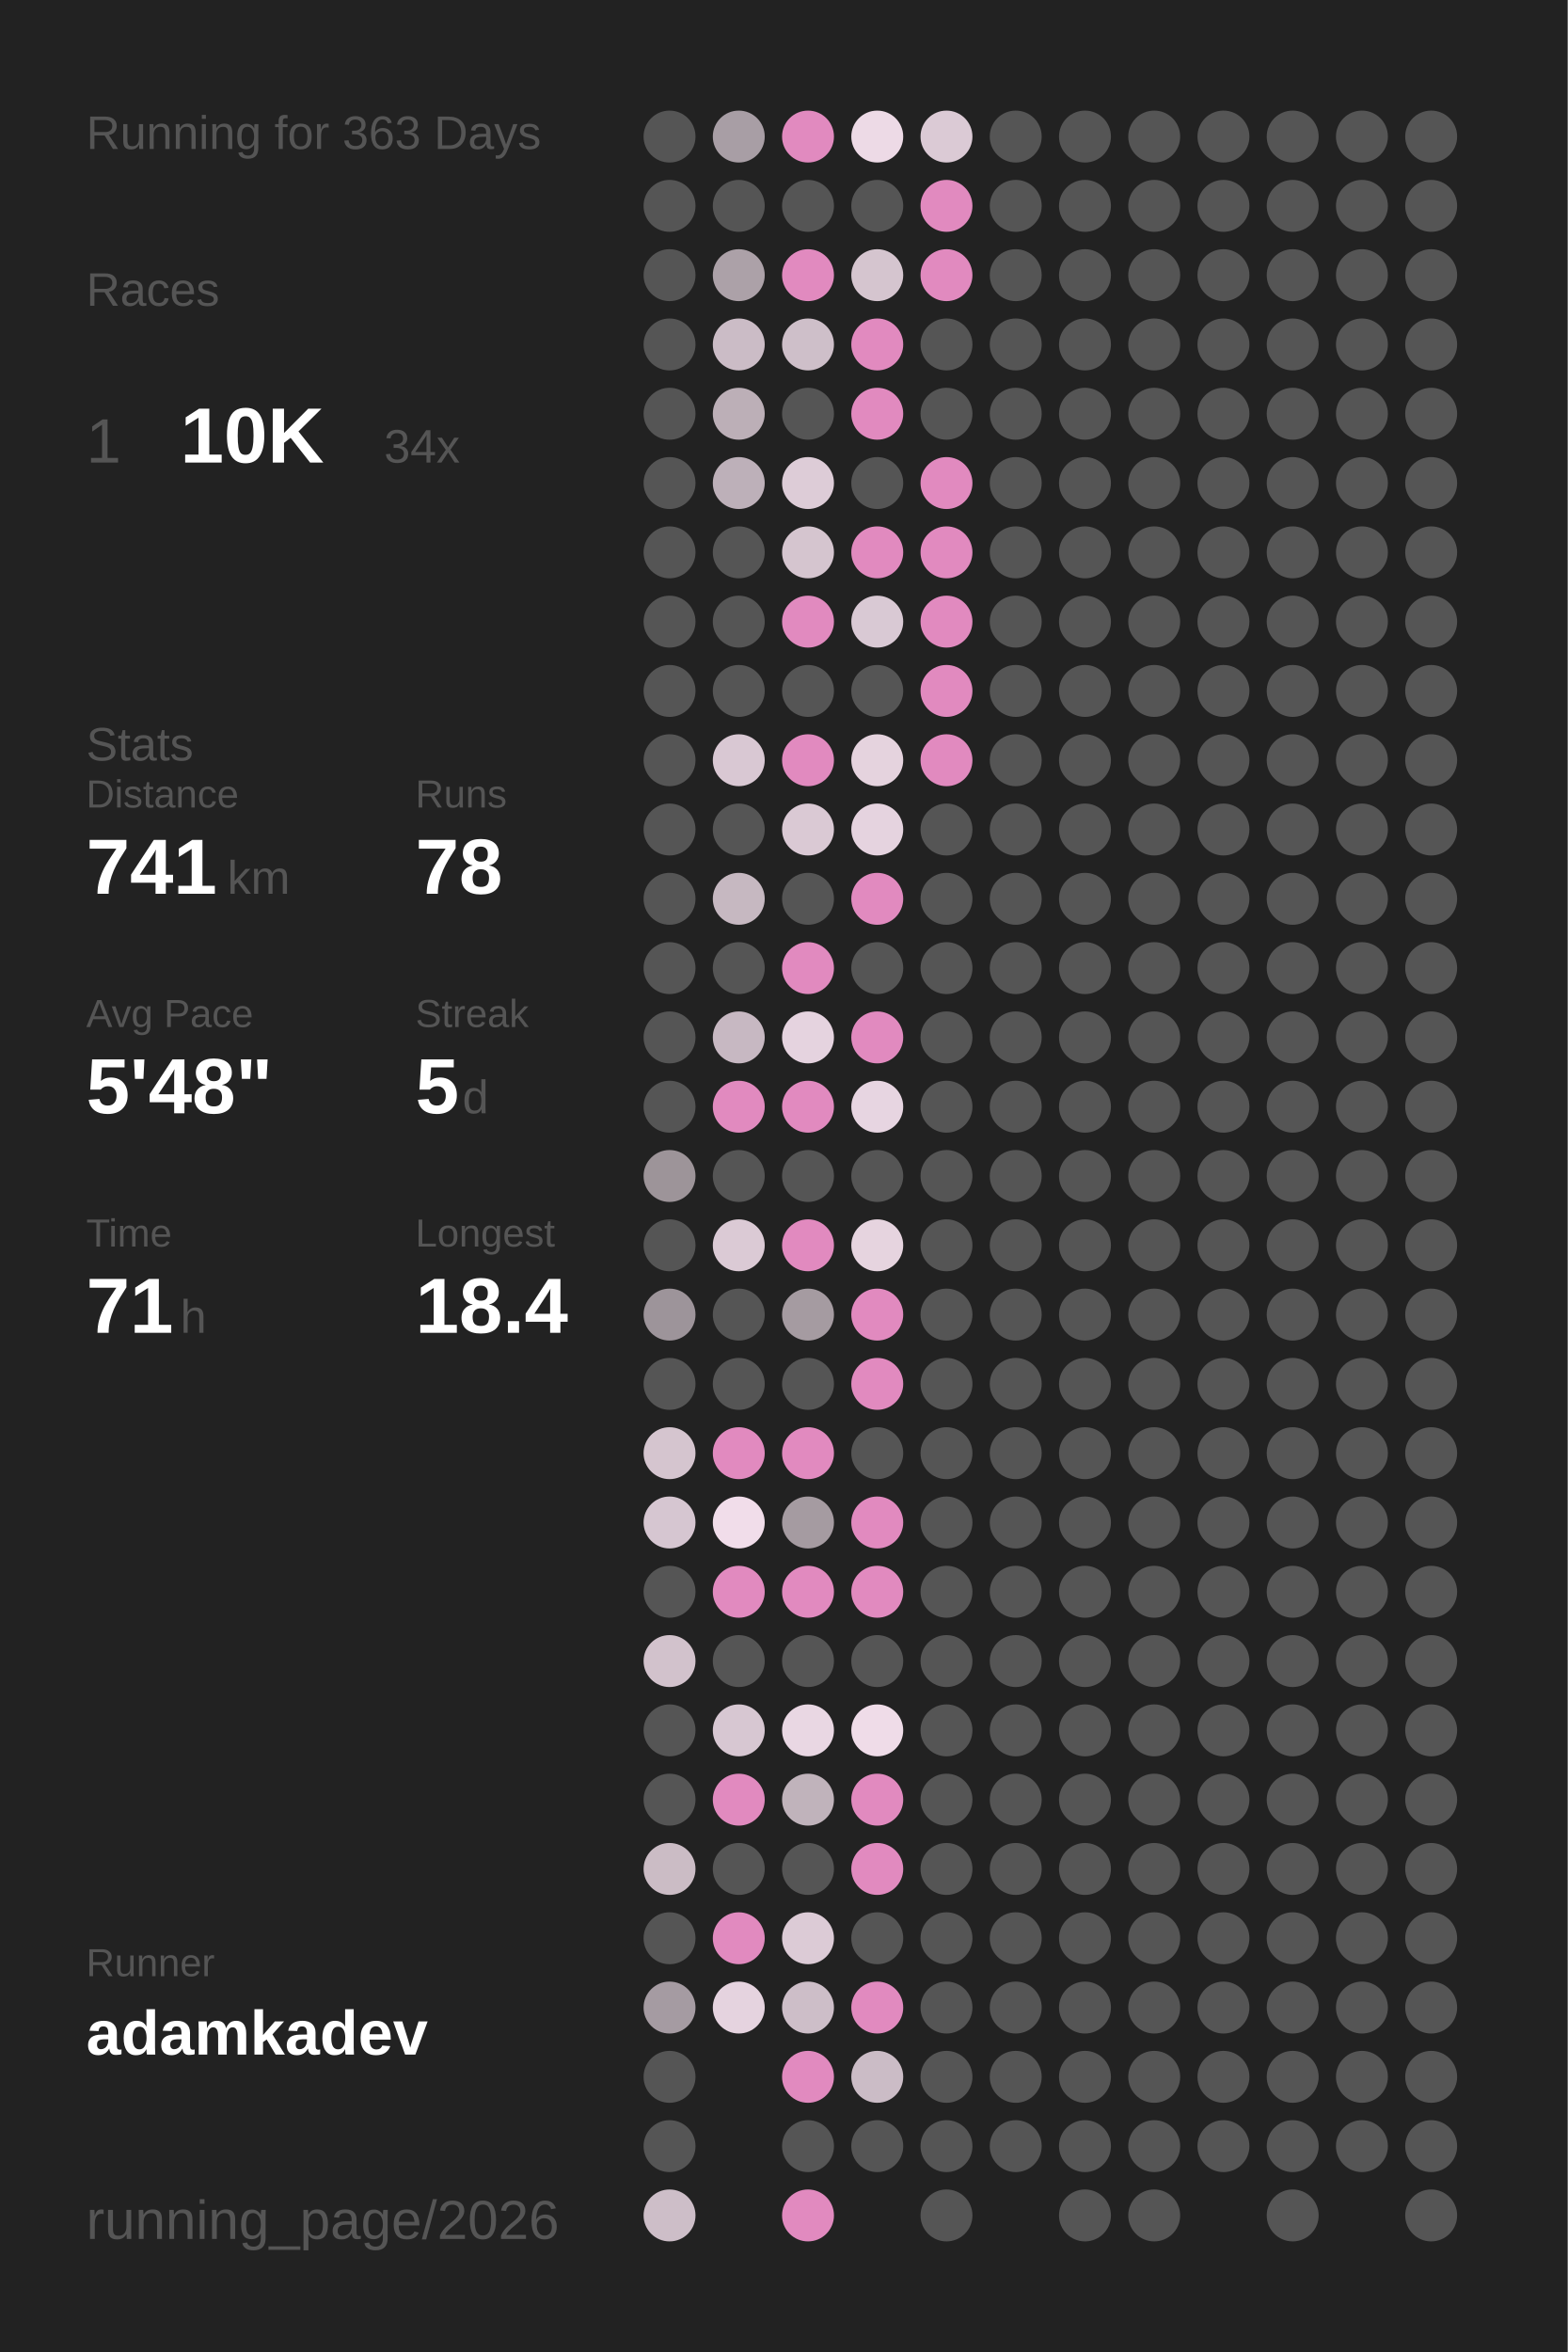
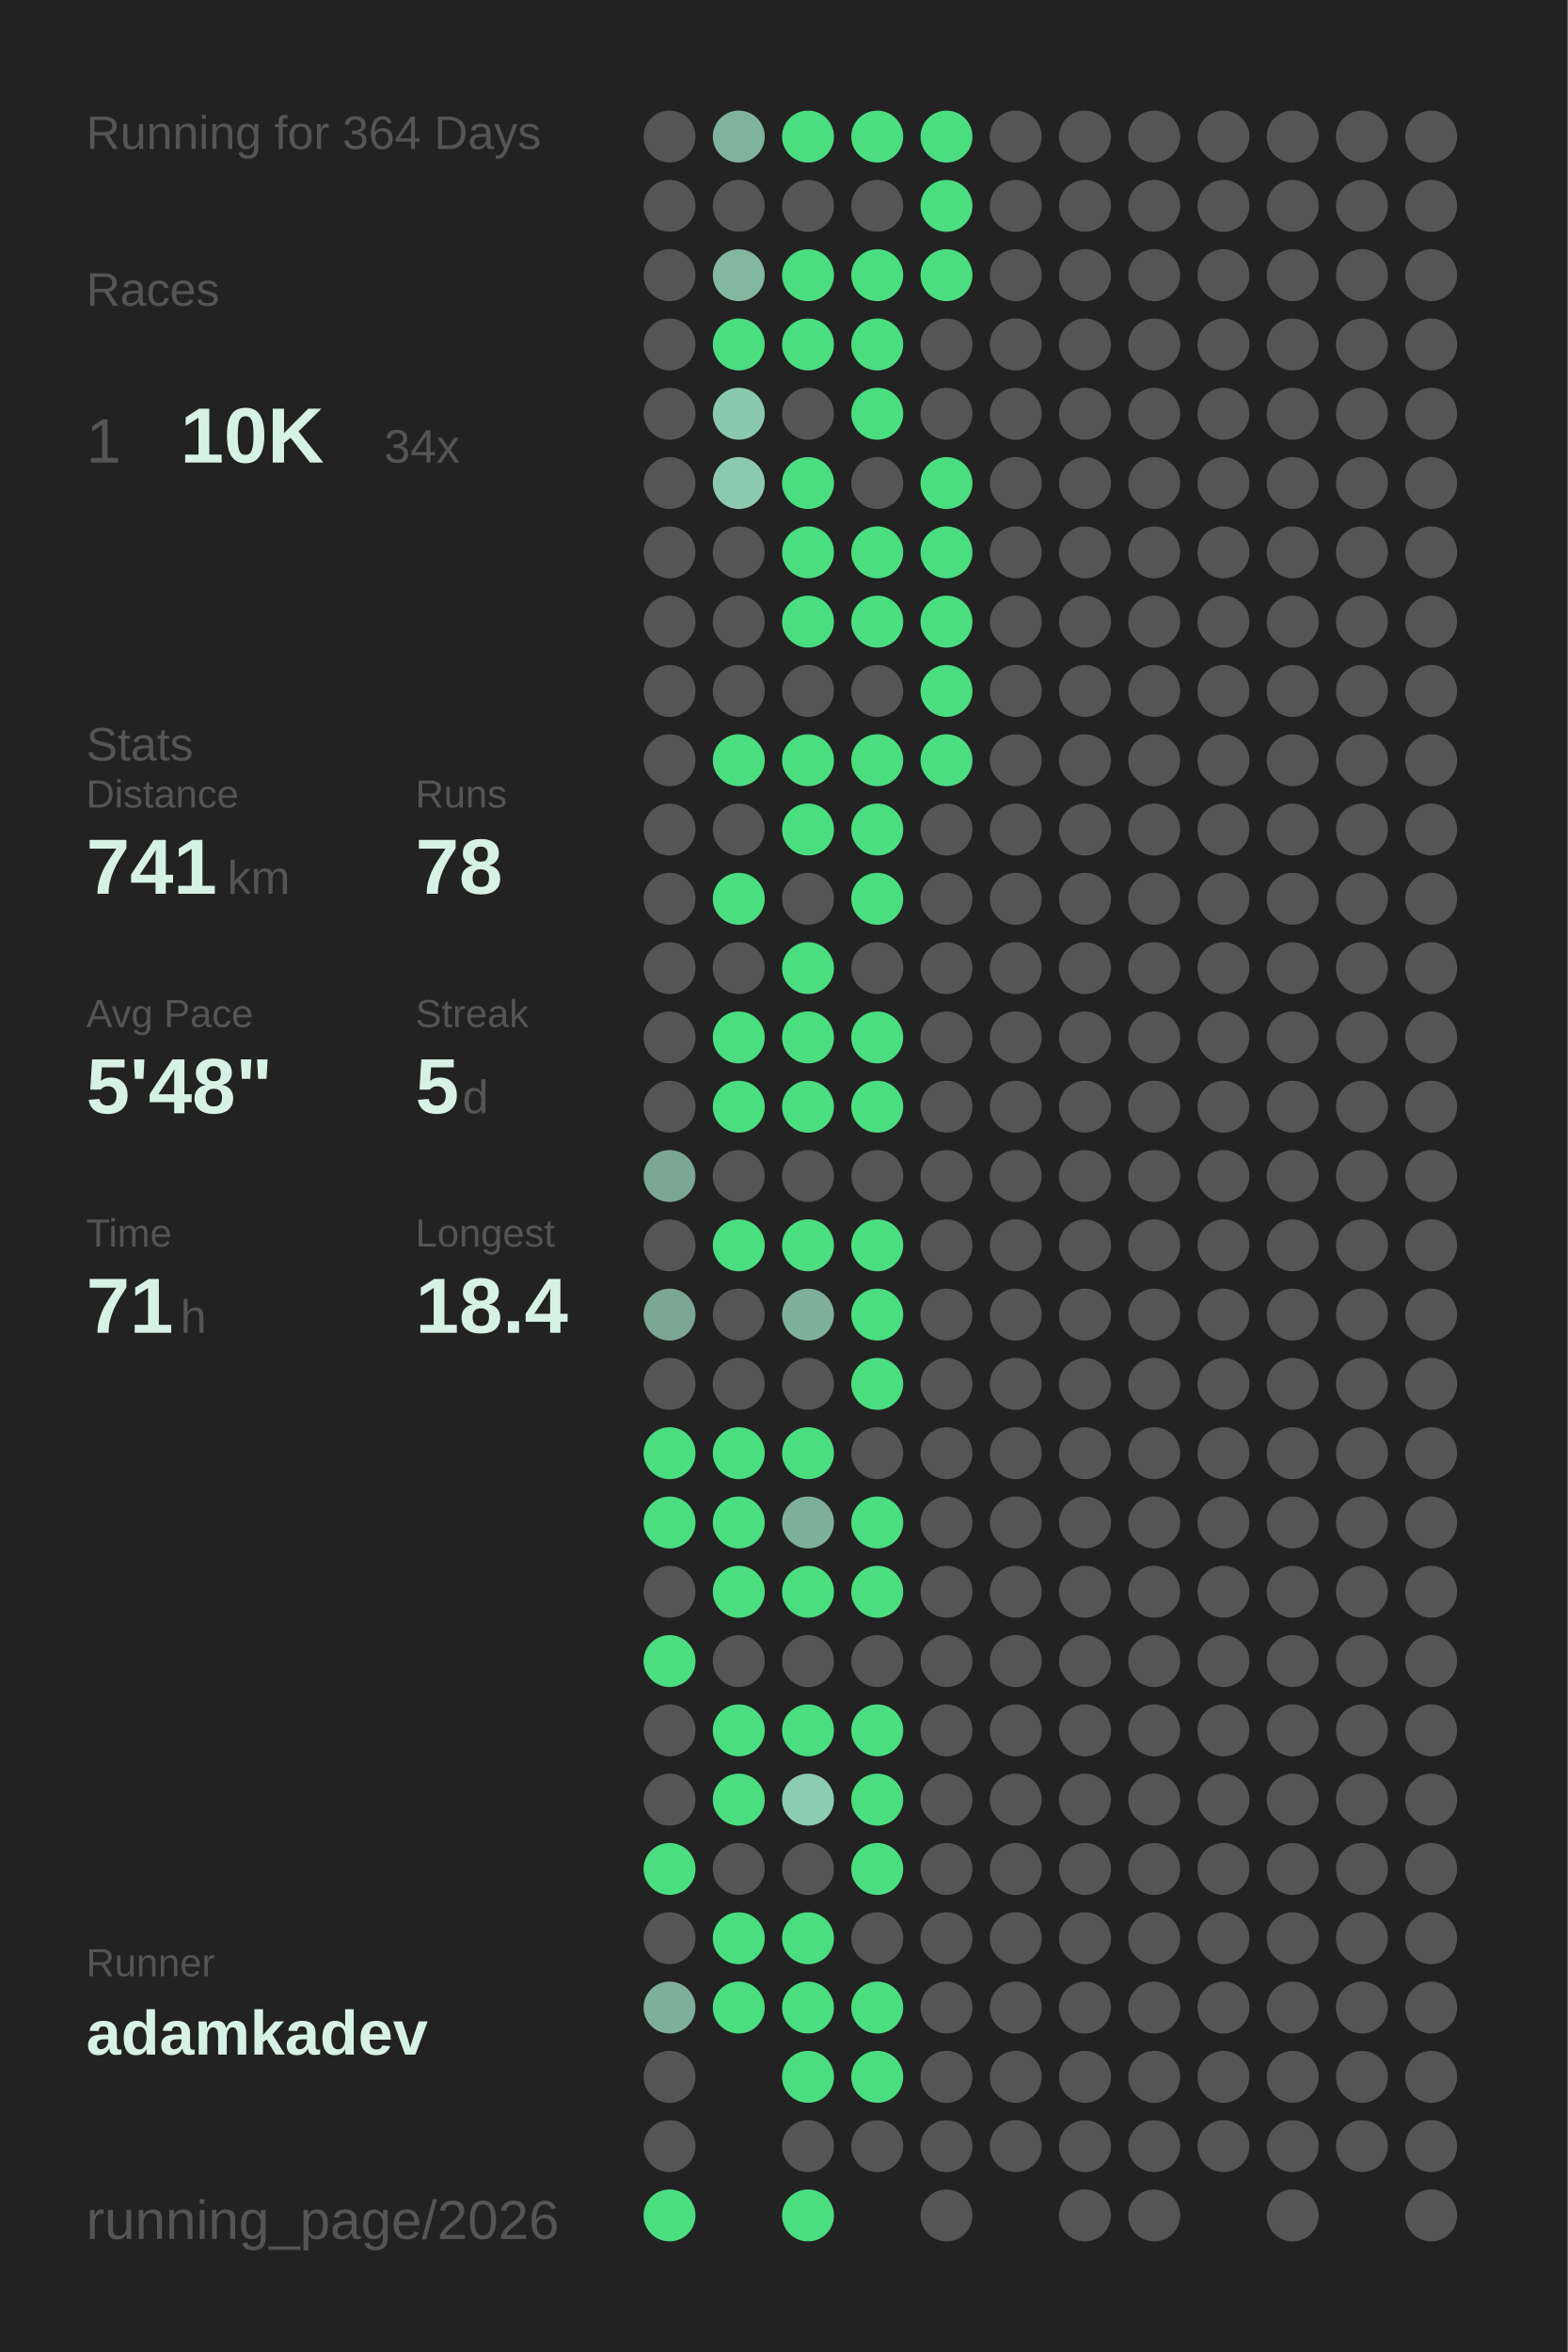
<svg xmlns="http://www.w3.org/2000/svg" baseProfile="full" height="300mm" version="1.1" viewBox="0,0,200,300" width="200mm">
  <defs />
  <rect fill="#222222" height="300" width="200" x="0" y="0" />
-   <text fill="#555555" style="font-size:6px; font-family:Arial;" x="11" y="19">Running for 363 Days</text>
+   <text fill="#555555" style="font-size:6px; font-family:Arial;" x="11" y="19">Running for 364 Days</text>
  <text fill="#555555" style="font-size:6px; font-family:Arial;" x="11" y="39">Races</text>
  <text fill="#555555" style="font-size:8px; font-family:Arial;" x="11" y="59">1</text>
-   <text fill="#FFFFFF" style="font-size:10px; font-family:Arial; font-weight:bold;" x="23" y="59">10K</text>
+   <text fill="#D7F2E5" style="font-size:10px; font-family:Arial; font-weight:bold;" x="23" y="59">10K</text>
  <text fill="#555555" style="font-size:6px; font-family:Arial;" x="49" y="59">34x</text>
  <text fill="#555555" style="font-size:6px; font-family:Arial;" x="11" y="97">Stats</text>
  <text fill="#555555" style="font-size:5px; font-family:Arial;" x="11" y="103">Distance</text>
-   <text fill="#FFFFFF" style="font-size:10px; font-family:Arial; font-weight:bold;" x="11" y="114">741</text>
+   <text fill="#D7F2E5" style="font-size:10px; font-family:Arial; font-weight:bold;" x="11" y="114">741</text>
  <text fill="#555555" style="font-size:6px; font-family:Arial;" x="29" y="114">km</text>
  <text fill="#555555" style="font-size:5px; font-family:Arial;" x="53" y="103">Runs</text>
-   <text fill="#FFFFFF" style="font-size:10px; font-family:Arial; font-weight:bold;" x="53" y="114">78</text>
+   <text fill="#D7F2E5" style="font-size:10px; font-family:Arial; font-weight:bold;" x="53" y="114">78</text>
  <text fill="#555555" style="font-size:5px; font-family:Arial;" x="11" y="131">Avg Pace</text>
-   <text fill="#FFFFFF" style="font-size:10px; font-family:Arial; font-weight:bold;" x="11" y="142">5'48"</text>
+   <text fill="#D7F2E5" style="font-size:10px; font-family:Arial; font-weight:bold;" x="11" y="142">5'48"</text>
  <text fill="#555555" style="font-size:5px; font-family:Arial;" x="53" y="131">Streak</text>
-   <text fill="#FFFFFF" style="font-size:10px; font-family:Arial; font-weight:bold;" x="53" y="142">5</text>
+   <text fill="#D7F2E5" style="font-size:10px; font-family:Arial; font-weight:bold;" x="53" y="142">5</text>
  <text fill="#555555" style="font-size:6px; font-family:Arial;" x="59" y="142">d</text>
  <text fill="#555555" style="font-size:5px; font-family:Arial;" x="11" y="159">Time</text>
-   <text fill="#FFFFFF" style="font-size:10px; font-family:Arial; font-weight:bold;" x="11" y="170">71</text>
+   <text fill="#D7F2E5" style="font-size:10px; font-family:Arial; font-weight:bold;" x="11" y="170">71</text>
  <text fill="#555555" style="font-size:6px; font-family:Arial;" x="23" y="170">h</text>
  <text fill="#555555" style="font-size:5px; font-family:Arial;" x="53" y="159">Longest</text>
-   <text fill="#FFFFFF" style="font-size:10px; font-family:Arial; font-weight:bold;" x="53" y="170">18.4</text>
+   <text fill="#D7F2E5" style="font-size:10px; font-family:Arial; font-weight:bold;" x="53" y="170">18.4</text>
  <text fill="#555555" style="font-size:5px; font-family:Arial;" x="11" y="252.065">Runner</text>
-   <text fill="#FFFFFF" style="font-size:8px; font-family:Arial; font-weight:bold;" x="11" y="262.065">adamkadev</text>
+   <text fill="#D7F2E5" style="font-size:8px; font-family:Arial; font-weight:bold;" x="11" y="262.065">adamkadev</text>
  <text fill="#555555" style="font-size:7px; font-family:Arial;" x="11" y="285.581">running_page/2026</text>
  <circle cx="85.417" cy="17.419" fill="#555555" r="3.312" />
  <circle cx="85.417" cy="26.258" fill="#555555" r="3.312" />
  <circle cx="85.417" cy="35.097" fill="#555555" r="3.312" />
  <circle cx="85.417" cy="43.935" fill="#555555" r="3.312" />
  <circle cx="85.417" cy="52.774" fill="#555555" r="3.312" />
  <circle cx="85.417" cy="61.613" fill="#555555" r="3.312" />
  <circle cx="85.417" cy="70.452" fill="#555555" r="3.312" />
  <circle cx="85.417" cy="79.29" fill="#555555" r="3.312" />
  <circle cx="85.417" cy="88.129" fill="#555555" r="3.312" />
  <circle cx="85.417" cy="96.968" fill="#555555" r="3.312" />
  <circle cx="85.417" cy="105.806" fill="#555555" r="3.312" />
  <circle cx="85.417" cy="114.645" fill="#555555" r="3.312" />
  <circle cx="85.417" cy="123.484" fill="#555555" r="3.312" />
  <circle cx="85.417" cy="132.323" fill="#555555" r="3.312" />
  <circle cx="85.417" cy="141.161" fill="#555555" r="3.312" />
-   <circle cx="85.417" cy="150" fill="#9d9499" r="3.312" />
+   <circle cx="85.417" cy="150" fill="#7aa693" r="3.312" />
  <circle cx="85.417" cy="158.839" fill="#555555" r="3.312" />
-   <circle cx="85.417" cy="167.677" fill="#9d949a" r="3.312" />
+   <circle cx="85.417" cy="167.677" fill="#7aa693" r="3.312" />
  <circle cx="85.417" cy="176.516" fill="#555555" r="3.312" />
-   <circle cx="85.417" cy="185.355" fill="#d5c5cf" r="3.312" />
-   <circle cx="85.417" cy="194.194" fill="#d6c6d1" r="3.312" />
+   <circle cx="85.417" cy="185.355" fill="#4ADE80" r="3.312" />
+   <circle cx="85.417" cy="194.194" fill="#4ADE80" r="3.312" />
  <circle cx="85.417" cy="203.032" fill="#555555" r="3.312" />
-   <circle cx="85.417" cy="211.871" fill="#d2c2cc" r="3.312" />
+   <circle cx="85.417" cy="211.871" fill="#4ADE80" r="3.312" />
  <circle cx="85.417" cy="220.71" fill="#555555" r="3.312" />
  <circle cx="85.417" cy="229.548" fill="#555555" r="3.312" />
-   <circle cx="85.417" cy="238.387" fill="#cbbcc5" r="3.312" />
+   <circle cx="85.417" cy="238.387" fill="#4ADE80" r="3.312" />
  <circle cx="85.417" cy="247.226" fill="#555555" r="3.312" />
-   <circle cx="85.417" cy="256.065" fill="#a59ba2" r="3.312" />
+   <circle cx="85.417" cy="256.065" fill="#7eaf9a" r="3.312" />
  <circle cx="85.417" cy="264.903" fill="#555555" r="3.312" />
  <circle cx="85.417" cy="273.742" fill="#555555" r="3.312" />
-   <circle cx="85.417" cy="282.581" fill="#cdbec8" r="3.312" />
-   <circle cx="94.25" cy="17.419" fill="#a89ea5" r="3.312" />
+   <circle cx="85.417" cy="282.581" fill="#4ADE80" r="3.312" />
+   <circle cx="94.25" cy="17.419" fill="#80b39d" r="3.312" />
  <circle cx="94.25" cy="26.258" fill="#555555" r="3.312" />
-   <circle cx="94.25" cy="35.097" fill="#aca1a8" r="3.312" />
-   <circle cx="94.25" cy="43.935" fill="#cbbcc6" r="3.312" />
-   <circle cx="94.25" cy="52.774" fill="#bcafb7" r="3.312" />
-   <circle cx="94.25" cy="61.613" fill="#bdb0b9" r="3.312" />
+   <circle cx="94.25" cy="35.097" fill="#82b7a0" r="3.312" />
+   <circle cx="94.25" cy="43.935" fill="#4ADE80" r="3.312" />
+   <circle cx="94.25" cy="52.774" fill="#8ac9ae" r="3.312" />
+   <circle cx="94.25" cy="61.613" fill="#8bcaaf" r="3.312" />
  <circle cx="94.25" cy="70.452" fill="#555555" r="3.312" />
  <circle cx="94.25" cy="79.29" fill="#555555" r="3.312" />
  <circle cx="94.25" cy="88.129" fill="#555555" r="3.312" />
-   <circle cx="94.25" cy="96.968" fill="#d9c8d3" r="3.312" />
+   <circle cx="94.25" cy="96.968" fill="#4ADE80" r="3.312" />
  <circle cx="94.25" cy="105.806" fill="#555555" r="3.312" />
-   <circle cx="94.25" cy="114.645" fill="#c6b8c1" r="3.312" />
+   <circle cx="94.25" cy="114.645" fill="#4ADE80" r="3.312" />
  <circle cx="94.25" cy="123.484" fill="#555555" r="3.312" />
-   <circle cx="94.25" cy="132.323" fill="#c7b8c2" r="3.312" />
-   <circle cx="94.25" cy="141.161" fill="#E18ABF" r="3.312" />
+   <circle cx="94.25" cy="132.323" fill="#4ADE80" r="3.312" />
+   <circle cx="94.25" cy="141.161" fill="#4ADE80" r="3.312" />
  <circle cx="94.25" cy="150" fill="#555555" r="3.312" />
-   <circle cx="94.25" cy="158.839" fill="#dbcad5" r="3.312" />
+   <circle cx="94.25" cy="158.839" fill="#4ADE80" r="3.312" />
  <circle cx="94.25" cy="167.677" fill="#555555" r="3.312" />
  <circle cx="94.25" cy="176.516" fill="#555555" r="3.312" />
-   <circle cx="94.25" cy="185.355" fill="#E18ABF" r="3.312" />
-   <circle cx="94.25" cy="194.194" fill="#f1ddea" r="3.312" />
-   <circle cx="94.25" cy="203.032" fill="#E18ABF" r="3.312" />
+   <circle cx="94.25" cy="185.355" fill="#4ADE80" r="3.312" />
+   <circle cx="94.25" cy="194.194" fill="#4ADE80" r="3.312" />
+   <circle cx="94.25" cy="203.032" fill="#4ADE80" r="3.312" />
  <circle cx="94.25" cy="211.871" fill="#555555" r="3.312" />
-   <circle cx="94.25" cy="220.71" fill="#d7c7d2" r="3.312" />
-   <circle cx="94.25" cy="229.548" fill="#E18ABF" r="3.312" />
+   <circle cx="94.25" cy="220.71" fill="#4ADE80" r="3.312" />
+   <circle cx="94.25" cy="229.548" fill="#4ADE80" r="3.312" />
  <circle cx="94.25" cy="238.387" fill="#555555" r="3.312" />
-   <circle cx="94.25" cy="247.226" fill="#E18ABF" r="3.312" />
-   <circle cx="94.25" cy="256.065" fill="#e5d3df" r="3.312" />
-   <circle cx="103.083" cy="17.419" fill="#E18ABF" r="3.312" />
+   <circle cx="94.25" cy="247.226" fill="#4ADE80" r="3.312" />
+   <circle cx="94.25" cy="256.065" fill="#4ADE80" r="3.312" />
+   <circle cx="103.083" cy="17.419" fill="#4ADE80" r="3.312" />
  <circle cx="103.083" cy="26.258" fill="#555555" r="3.312" />
-   <circle cx="103.083" cy="35.097" fill="#E18ABF" r="3.312" />
-   <circle cx="103.083" cy="43.935" fill="#cebfc9" r="3.312" />
+   <circle cx="103.083" cy="35.097" fill="#4ADE80" r="3.312" />
+   <circle cx="103.083" cy="43.935" fill="#4ADE80" r="3.312" />
  <circle cx="103.083" cy="52.774" fill="#555555" r="3.312" />
-   <circle cx="103.083" cy="61.613" fill="#ddccd7" r="3.312" />
-   <circle cx="103.083" cy="70.452" fill="#d5c5cf" r="3.312" />
-   <circle cx="103.083" cy="79.29" fill="#E18ABF" r="3.312" />
+   <circle cx="103.083" cy="61.613" fill="#4ADE80" r="3.312" />
+   <circle cx="103.083" cy="70.452" fill="#4ADE80" r="3.312" />
+   <circle cx="103.083" cy="79.29" fill="#4ADE80" r="3.312" />
  <circle cx="103.083" cy="88.129" fill="#555555" r="3.312" />
-   <circle cx="103.083" cy="96.968" fill="#E18ABF" r="3.312" />
-   <circle cx="103.083" cy="105.806" fill="#dac9d4" r="3.312" />
+   <circle cx="103.083" cy="96.968" fill="#4ADE80" r="3.312" />
+   <circle cx="103.083" cy="105.806" fill="#4ADE80" r="3.312" />
  <circle cx="103.083" cy="114.645" fill="#555555" r="3.312" />
-   <circle cx="103.083" cy="123.484" fill="#E18ABF" r="3.312" />
-   <circle cx="103.083" cy="132.323" fill="#e5d3df" r="3.312" />
-   <circle cx="103.083" cy="141.161" fill="#E18ABF" r="3.312" />
+   <circle cx="103.083" cy="123.484" fill="#4ADE80" r="3.312" />
+   <circle cx="103.083" cy="132.323" fill="#4ADE80" r="3.312" />
+   <circle cx="103.083" cy="141.161" fill="#4ADE80" r="3.312" />
  <circle cx="103.083" cy="150" fill="#555555" r="3.312" />
-   <circle cx="103.083" cy="158.839" fill="#E18ABF" r="3.312" />
-   <circle cx="103.083" cy="167.677" fill="#a59ba1" r="3.312" />
+   <circle cx="103.083" cy="158.839" fill="#4ADE80" r="3.312" />
+   <circle cx="103.083" cy="167.677" fill="#7eaf9a" r="3.312" />
  <circle cx="103.083" cy="176.516" fill="#555555" r="3.312" />
-   <circle cx="103.083" cy="185.355" fill="#E18ABF" r="3.312" />
-   <circle cx="103.083" cy="194.194" fill="#a59ba1" r="3.312" />
-   <circle cx="103.083" cy="203.032" fill="#E18ABF" r="3.312" />
+   <circle cx="103.083" cy="185.355" fill="#4ADE80" r="3.312" />
+   <circle cx="103.083" cy="194.194" fill="#7eaf9a" r="3.312" />
+   <circle cx="103.083" cy="203.032" fill="#4ADE80" r="3.312" />
  <circle cx="103.083" cy="211.871" fill="#555555" r="3.312" />
-   <circle cx="103.083" cy="220.71" fill="#e9d7e3" r="3.312" />
-   <circle cx="103.083" cy="229.548" fill="#c0b3bb" r="3.312" />
+   <circle cx="103.083" cy="220.71" fill="#4ADE80" r="3.312" />
+   <circle cx="103.083" cy="229.548" fill="#8ccdb2" r="3.312" />
  <circle cx="103.083" cy="238.387" fill="#555555" r="3.312" />
-   <circle cx="103.083" cy="247.226" fill="#dccbd6" r="3.312" />
-   <circle cx="103.083" cy="256.065" fill="#cdbec8" r="3.312" />
-   <circle cx="103.083" cy="264.903" fill="#E18ABF" r="3.312" />
+   <circle cx="103.083" cy="247.226" fill="#4ADE80" r="3.312" />
+   <circle cx="103.083" cy="256.065" fill="#4ADE80" r="3.312" />
+   <circle cx="103.083" cy="264.903" fill="#4ADE80" r="3.312" />
  <circle cx="103.083" cy="273.742" fill="#555555" r="3.312" />
-   <circle cx="103.083" cy="282.581" fill="#E18ABF" r="3.312" />
-   <circle cx="111.917" cy="17.419" fill="#eddae6" r="3.312" />
+   <circle cx="103.083" cy="282.581" fill="#4ADE80" r="3.312" />
+   <circle cx="111.917" cy="17.419" fill="#4ADE80" r="3.312" />
  <circle cx="111.917" cy="26.258" fill="#555555" r="3.312" />
-   <circle cx="111.917" cy="35.097" fill="#d5c5cf" r="3.312" />
-   <circle cx="111.917" cy="43.935" fill="#E18ABF" r="3.312" />
-   <circle cx="111.917" cy="52.774" fill="#E18ABF" r="3.312" />
+   <circle cx="111.917" cy="35.097" fill="#4ADE80" r="3.312" />
+   <circle cx="111.917" cy="43.935" fill="#4ADE80" r="3.312" />
+   <circle cx="111.917" cy="52.774" fill="#4ADE80" r="3.312" />
  <circle cx="111.917" cy="61.613" fill="#555555" r="3.312" />
-   <circle cx="111.917" cy="70.452" fill="#E18ABF" r="3.312" />
-   <circle cx="111.917" cy="79.29" fill="#d9c9d4" r="3.312" />
+   <circle cx="111.917" cy="70.452" fill="#4ADE80" r="3.312" />
+   <circle cx="111.917" cy="79.29" fill="#4ADE80" r="3.312" />
  <circle cx="111.917" cy="88.129" fill="#555555" r="3.312" />
-   <circle cx="111.917" cy="96.968" fill="#e5d3de" r="3.312" />
-   <circle cx="111.917" cy="105.806" fill="#e5d3df" r="3.312" />
-   <circle cx="111.917" cy="114.645" fill="#E18ABF" r="3.312" />
+   <circle cx="111.917" cy="96.968" fill="#4ADE80" r="3.312" />
+   <circle cx="111.917" cy="105.806" fill="#4ADE80" r="3.312" />
+   <circle cx="111.917" cy="114.645" fill="#4ADE80" r="3.312" />
  <circle cx="111.917" cy="123.484" fill="#555555" r="3.312" />
-   <circle cx="111.917" cy="132.323" fill="#E18ABF" r="3.312" />
-   <circle cx="111.917" cy="141.161" fill="#e7d5e1" r="3.312" />
+   <circle cx="111.917" cy="132.323" fill="#4ADE80" r="3.312" />
+   <circle cx="111.917" cy="141.161" fill="#4ADE80" r="3.312" />
  <circle cx="111.917" cy="150" fill="#555555" r="3.312" />
-   <circle cx="111.917" cy="158.839" fill="#e6d4df" r="3.312" />
-   <circle cx="111.917" cy="167.677" fill="#E18ABF" r="3.312" />
-   <circle cx="111.917" cy="176.516" fill="#E18ABF" r="3.312" />
+   <circle cx="111.917" cy="158.839" fill="#4ADE80" r="3.312" />
+   <circle cx="111.917" cy="167.677" fill="#4ADE80" r="3.312" />
+   <circle cx="111.917" cy="176.516" fill="#4ADE80" r="3.312" />
  <circle cx="111.917" cy="185.355" fill="#555555" r="3.312" />
-   <circle cx="111.917" cy="194.194" fill="#E18ABF" r="3.312" />
-   <circle cx="111.917" cy="203.032" fill="#E18ABF" r="3.312" />
+   <circle cx="111.917" cy="194.194" fill="#4ADE80" r="3.312" />
+   <circle cx="111.917" cy="203.032" fill="#4ADE80" r="3.312" />
  <circle cx="111.917" cy="211.871" fill="#555555" r="3.312" />
-   <circle cx="111.917" cy="220.71" fill="#efdce8" r="3.312" />
-   <circle cx="111.917" cy="229.548" fill="#E18ABF" r="3.312" />
-   <circle cx="111.917" cy="238.387" fill="#E18ABF" r="3.312" />
+   <circle cx="111.917" cy="220.71" fill="#4ADE80" r="3.312" />
+   <circle cx="111.917" cy="229.548" fill="#4ADE80" r="3.312" />
+   <circle cx="111.917" cy="238.387" fill="#4ADE80" r="3.312" />
  <circle cx="111.917" cy="247.226" fill="#555555" r="3.312" />
-   <circle cx="111.917" cy="256.065" fill="#E18ABF" r="3.312" />
-   <circle cx="111.917" cy="264.903" fill="#cbbcc6" r="3.312" />
+   <circle cx="111.917" cy="256.065" fill="#4ADE80" r="3.312" />
+   <circle cx="111.917" cy="264.903" fill="#4ADE80" r="3.312" />
  <circle cx="111.917" cy="273.742" fill="#555555" r="3.312" />
-   <circle cx="120.75" cy="17.419" fill="#dbcad5" r="3.312" />
-   <circle cx="120.75" cy="26.258" fill="#E18ABF" r="3.312" />
-   <circle cx="120.75" cy="35.097" fill="#E18ABF" r="3.312" />
+   <circle cx="120.75" cy="17.419" fill="#4ADE80" r="3.312" />
+   <circle cx="120.75" cy="26.258" fill="#4ADE80" r="3.312" />
+   <circle cx="120.75" cy="35.097" fill="#4ADE80" r="3.312" />
  <circle cx="120.75" cy="43.935" fill="#555555" r="3.312" />
  <circle cx="120.75" cy="52.774" fill="#555555" r="3.312" />
-   <circle cx="120.75" cy="61.613" fill="#E18ABF" r="3.312" />
-   <circle cx="120.75" cy="70.452" fill="#E18ABF" r="3.312" />
-   <circle cx="120.75" cy="79.29" fill="#E18ABF" r="3.312" />
-   <circle cx="120.75" cy="88.129" fill="#E18ABF" r="3.312" />
-   <circle cx="120.75" cy="96.968" fill="#E18ABF" r="3.312" />
+   <circle cx="120.75" cy="61.613" fill="#4ADE80" r="3.312" />
+   <circle cx="120.75" cy="70.452" fill="#4ADE80" r="3.312" />
+   <circle cx="120.75" cy="79.29" fill="#4ADE80" r="3.312" />
+   <circle cx="120.75" cy="88.129" fill="#4ADE80" r="3.312" />
+   <circle cx="120.75" cy="96.968" fill="#4ADE80" r="3.312" />
  <circle cx="120.75" cy="105.806" fill="#555555" r="3.312" />
  <circle cx="120.75" cy="114.645" fill="#555555" r="3.312" />
  <circle cx="120.75" cy="123.484" fill="#555555" r="3.312" />
  <circle cx="120.75" cy="132.323" fill="#555555" r="3.312" />
  <circle cx="120.75" cy="141.161" fill="#555555" r="3.312" />
  <circle cx="120.75" cy="150" fill="#555555" r="3.312" />
  <circle cx="120.75" cy="158.839" fill="#555555" r="3.312" />
  <circle cx="120.75" cy="167.677" fill="#555555" r="3.312" />
  <circle cx="120.75" cy="176.516" fill="#555555" r="3.312" />
  <circle cx="120.75" cy="185.355" fill="#555555" r="3.312" />
  <circle cx="120.75" cy="194.194" fill="#555555" r="3.312" />
  <circle cx="120.75" cy="203.032" fill="#555555" r="3.312" />
  <circle cx="120.75" cy="211.871" fill="#555555" r="3.312" />
  <circle cx="120.75" cy="220.71" fill="#555555" r="3.312" />
  <circle cx="120.75" cy="229.548" fill="#555555" r="3.312" />
  <circle cx="120.75" cy="238.387" fill="#555555" r="3.312" />
  <circle cx="120.75" cy="247.226" fill="#555555" r="3.312" />
  <circle cx="120.75" cy="256.065" fill="#555555" r="3.312" />
  <circle cx="120.75" cy="264.903" fill="#555555" r="3.312" />
  <circle cx="120.75" cy="273.742" fill="#555555" r="3.312" />
  <circle cx="120.75" cy="282.581" fill="#555555" r="3.312" />
  <circle cx="129.583" cy="17.419" fill="#555555" r="3.312" />
  <circle cx="129.583" cy="26.258" fill="#555555" r="3.312" />
  <circle cx="129.583" cy="35.097" fill="#555555" r="3.312" />
  <circle cx="129.583" cy="43.935" fill="#555555" r="3.312" />
  <circle cx="129.583" cy="52.774" fill="#555555" r="3.312" />
  <circle cx="129.583" cy="61.613" fill="#555555" r="3.312" />
  <circle cx="129.583" cy="70.452" fill="#555555" r="3.312" />
  <circle cx="129.583" cy="79.29" fill="#555555" r="3.312" />
  <circle cx="129.583" cy="88.129" fill="#555555" r="3.312" />
  <circle cx="129.583" cy="96.968" fill="#555555" r="3.312" />
  <circle cx="129.583" cy="105.806" fill="#555555" r="3.312" />
  <circle cx="129.583" cy="114.645" fill="#555555" r="3.312" />
  <circle cx="129.583" cy="123.484" fill="#555555" r="3.312" />
  <circle cx="129.583" cy="132.323" fill="#555555" r="3.312" />
  <circle cx="129.583" cy="141.161" fill="#555555" r="3.312" />
  <circle cx="129.583" cy="150" fill="#555555" r="3.312" />
  <circle cx="129.583" cy="158.839" fill="#555555" r="3.312" />
  <circle cx="129.583" cy="167.677" fill="#555555" r="3.312" />
  <circle cx="129.583" cy="176.516" fill="#555555" r="3.312" />
  <circle cx="129.583" cy="185.355" fill="#555555" r="3.312" />
  <circle cx="129.583" cy="194.194" fill="#555555" r="3.312" />
  <circle cx="129.583" cy="203.032" fill="#555555" r="3.312" />
  <circle cx="129.583" cy="211.871" fill="#555555" r="3.312" />
  <circle cx="129.583" cy="220.71" fill="#555555" r="3.312" />
  <circle cx="129.583" cy="229.548" fill="#555555" r="3.312" />
  <circle cx="129.583" cy="238.387" fill="#555555" r="3.312" />
  <circle cx="129.583" cy="247.226" fill="#555555" r="3.312" />
  <circle cx="129.583" cy="256.065" fill="#555555" r="3.312" />
  <circle cx="129.583" cy="264.903" fill="#555555" r="3.312" />
  <circle cx="129.583" cy="273.742" fill="#555555" r="3.312" />
  <circle cx="138.417" cy="17.419" fill="#555555" r="3.312" />
  <circle cx="138.417" cy="26.258" fill="#555555" r="3.312" />
  <circle cx="138.417" cy="35.097" fill="#555555" r="3.312" />
  <circle cx="138.417" cy="43.935" fill="#555555" r="3.312" />
  <circle cx="138.417" cy="52.774" fill="#555555" r="3.312" />
  <circle cx="138.417" cy="61.613" fill="#555555" r="3.312" />
  <circle cx="138.417" cy="70.452" fill="#555555" r="3.312" />
  <circle cx="138.417" cy="79.29" fill="#555555" r="3.312" />
  <circle cx="138.417" cy="88.129" fill="#555555" r="3.312" />
  <circle cx="138.417" cy="96.968" fill="#555555" r="3.312" />
  <circle cx="138.417" cy="105.806" fill="#555555" r="3.312" />
  <circle cx="138.417" cy="114.645" fill="#555555" r="3.312" />
  <circle cx="138.417" cy="123.484" fill="#555555" r="3.312" />
  <circle cx="138.417" cy="132.323" fill="#555555" r="3.312" />
  <circle cx="138.417" cy="141.161" fill="#555555" r="3.312" />
  <circle cx="138.417" cy="150" fill="#555555" r="3.312" />
  <circle cx="138.417" cy="158.839" fill="#555555" r="3.312" />
  <circle cx="138.417" cy="167.677" fill="#555555" r="3.312" />
  <circle cx="138.417" cy="176.516" fill="#555555" r="3.312" />
  <circle cx="138.417" cy="185.355" fill="#555555" r="3.312" />
  <circle cx="138.417" cy="194.194" fill="#555555" r="3.312" />
  <circle cx="138.417" cy="203.032" fill="#555555" r="3.312" />
  <circle cx="138.417" cy="211.871" fill="#555555" r="3.312" />
  <circle cx="138.417" cy="220.71" fill="#555555" r="3.312" />
  <circle cx="138.417" cy="229.548" fill="#555555" r="3.312" />
  <circle cx="138.417" cy="238.387" fill="#555555" r="3.312" />
  <circle cx="138.417" cy="247.226" fill="#555555" r="3.312" />
  <circle cx="138.417" cy="256.065" fill="#555555" r="3.312" />
  <circle cx="138.417" cy="264.903" fill="#555555" r="3.312" />
  <circle cx="138.417" cy="273.742" fill="#555555" r="3.312" />
  <circle cx="138.417" cy="282.581" fill="#555555" r="3.312" />
  <circle cx="147.25" cy="17.419" fill="#555555" r="3.312" />
  <circle cx="147.25" cy="26.258" fill="#555555" r="3.312" />
  <circle cx="147.25" cy="35.097" fill="#555555" r="3.312" />
  <circle cx="147.25" cy="43.935" fill="#555555" r="3.312" />
  <circle cx="147.25" cy="52.774" fill="#555555" r="3.312" />
  <circle cx="147.25" cy="61.613" fill="#555555" r="3.312" />
  <circle cx="147.25" cy="70.452" fill="#555555" r="3.312" />
  <circle cx="147.25" cy="79.29" fill="#555555" r="3.312" />
  <circle cx="147.25" cy="88.129" fill="#555555" r="3.312" />
  <circle cx="147.25" cy="96.968" fill="#555555" r="3.312" />
  <circle cx="147.25" cy="105.806" fill="#555555" r="3.312" />
  <circle cx="147.25" cy="114.645" fill="#555555" r="3.312" />
  <circle cx="147.25" cy="123.484" fill="#555555" r="3.312" />
  <circle cx="147.25" cy="132.323" fill="#555555" r="3.312" />
  <circle cx="147.25" cy="141.161" fill="#555555" r="3.312" />
  <circle cx="147.25" cy="150" fill="#555555" r="3.312" />
  <circle cx="147.25" cy="158.839" fill="#555555" r="3.312" />
  <circle cx="147.25" cy="167.677" fill="#555555" r="3.312" />
  <circle cx="147.25" cy="176.516" fill="#555555" r="3.312" />
  <circle cx="147.25" cy="185.355" fill="#555555" r="3.312" />
  <circle cx="147.25" cy="194.194" fill="#555555" r="3.312" />
  <circle cx="147.25" cy="203.032" fill="#555555" r="3.312" />
  <circle cx="147.25" cy="211.871" fill="#555555" r="3.312" />
  <circle cx="147.25" cy="220.71" fill="#555555" r="3.312" />
  <circle cx="147.25" cy="229.548" fill="#555555" r="3.312" />
  <circle cx="147.25" cy="238.387" fill="#555555" r="3.312" />
  <circle cx="147.25" cy="247.226" fill="#555555" r="3.312" />
  <circle cx="147.25" cy="256.065" fill="#555555" r="3.312" />
  <circle cx="147.25" cy="264.903" fill="#555555" r="3.312" />
  <circle cx="147.25" cy="273.742" fill="#555555" r="3.312" />
  <circle cx="147.25" cy="282.581" fill="#555555" r="3.312" />
  <circle cx="156.083" cy="17.419" fill="#555555" r="3.312" />
  <circle cx="156.083" cy="26.258" fill="#555555" r="3.312" />
  <circle cx="156.083" cy="35.097" fill="#555555" r="3.312" />
  <circle cx="156.083" cy="43.935" fill="#555555" r="3.312" />
  <circle cx="156.083" cy="52.774" fill="#555555" r="3.312" />
  <circle cx="156.083" cy="61.613" fill="#555555" r="3.312" />
  <circle cx="156.083" cy="70.452" fill="#555555" r="3.312" />
  <circle cx="156.083" cy="79.29" fill="#555555" r="3.312" />
  <circle cx="156.083" cy="88.129" fill="#555555" r="3.312" />
  <circle cx="156.083" cy="96.968" fill="#555555" r="3.312" />
  <circle cx="156.083" cy="105.806" fill="#555555" r="3.312" />
  <circle cx="156.083" cy="114.645" fill="#555555" r="3.312" />
  <circle cx="156.083" cy="123.484" fill="#555555" r="3.312" />
  <circle cx="156.083" cy="132.323" fill="#555555" r="3.312" />
  <circle cx="156.083" cy="141.161" fill="#555555" r="3.312" />
  <circle cx="156.083" cy="150" fill="#555555" r="3.312" />
  <circle cx="156.083" cy="158.839" fill="#555555" r="3.312" />
  <circle cx="156.083" cy="167.677" fill="#555555" r="3.312" />
  <circle cx="156.083" cy="176.516" fill="#555555" r="3.312" />
  <circle cx="156.083" cy="185.355" fill="#555555" r="3.312" />
  <circle cx="156.083" cy="194.194" fill="#555555" r="3.312" />
  <circle cx="156.083" cy="203.032" fill="#555555" r="3.312" />
  <circle cx="156.083" cy="211.871" fill="#555555" r="3.312" />
  <circle cx="156.083" cy="220.71" fill="#555555" r="3.312" />
  <circle cx="156.083" cy="229.548" fill="#555555" r="3.312" />
  <circle cx="156.083" cy="238.387" fill="#555555" r="3.312" />
  <circle cx="156.083" cy="247.226" fill="#555555" r="3.312" />
  <circle cx="156.083" cy="256.065" fill="#555555" r="3.312" />
  <circle cx="156.083" cy="264.903" fill="#555555" r="3.312" />
  <circle cx="156.083" cy="273.742" fill="#555555" r="3.312" />
  <circle cx="164.917" cy="17.419" fill="#555555" r="3.312" />
  <circle cx="164.917" cy="26.258" fill="#555555" r="3.312" />
  <circle cx="164.917" cy="35.097" fill="#555555" r="3.312" />
  <circle cx="164.917" cy="43.935" fill="#555555" r="3.312" />
  <circle cx="164.917" cy="52.774" fill="#555555" r="3.312" />
  <circle cx="164.917" cy="61.613" fill="#555555" r="3.312" />
  <circle cx="164.917" cy="70.452" fill="#555555" r="3.312" />
  <circle cx="164.917" cy="79.29" fill="#555555" r="3.312" />
  <circle cx="164.917" cy="88.129" fill="#555555" r="3.312" />
  <circle cx="164.917" cy="96.968" fill="#555555" r="3.312" />
  <circle cx="164.917" cy="105.806" fill="#555555" r="3.312" />
  <circle cx="164.917" cy="114.645" fill="#555555" r="3.312" />
  <circle cx="164.917" cy="123.484" fill="#555555" r="3.312" />
  <circle cx="164.917" cy="132.323" fill="#555555" r="3.312" />
  <circle cx="164.917" cy="141.161" fill="#555555" r="3.312" />
  <circle cx="164.917" cy="150" fill="#555555" r="3.312" />
  <circle cx="164.917" cy="158.839" fill="#555555" r="3.312" />
  <circle cx="164.917" cy="167.677" fill="#555555" r="3.312" />
  <circle cx="164.917" cy="176.516" fill="#555555" r="3.312" />
  <circle cx="164.917" cy="185.355" fill="#555555" r="3.312" />
  <circle cx="164.917" cy="194.194" fill="#555555" r="3.312" />
  <circle cx="164.917" cy="203.032" fill="#555555" r="3.312" />
  <circle cx="164.917" cy="211.871" fill="#555555" r="3.312" />
  <circle cx="164.917" cy="220.71" fill="#555555" r="3.312" />
  <circle cx="164.917" cy="229.548" fill="#555555" r="3.312" />
  <circle cx="164.917" cy="238.387" fill="#555555" r="3.312" />
  <circle cx="164.917" cy="247.226" fill="#555555" r="3.312" />
  <circle cx="164.917" cy="256.065" fill="#555555" r="3.312" />
  <circle cx="164.917" cy="264.903" fill="#555555" r="3.312" />
  <circle cx="164.917" cy="273.742" fill="#555555" r="3.312" />
  <circle cx="164.917" cy="282.581" fill="#555555" r="3.312" />
  <circle cx="173.75" cy="17.419" fill="#555555" r="3.312" />
  <circle cx="173.75" cy="26.258" fill="#555555" r="3.312" />
  <circle cx="173.75" cy="35.097" fill="#555555" r="3.312" />
  <circle cx="173.75" cy="43.935" fill="#555555" r="3.312" />
  <circle cx="173.75" cy="52.774" fill="#555555" r="3.312" />
  <circle cx="173.75" cy="61.613" fill="#555555" r="3.312" />
  <circle cx="173.75" cy="70.452" fill="#555555" r="3.312" />
  <circle cx="173.75" cy="79.29" fill="#555555" r="3.312" />
  <circle cx="173.75" cy="88.129" fill="#555555" r="3.312" />
  <circle cx="173.75" cy="96.968" fill="#555555" r="3.312" />
  <circle cx="173.75" cy="105.806" fill="#555555" r="3.312" />
  <circle cx="173.75" cy="114.645" fill="#555555" r="3.312" />
  <circle cx="173.75" cy="123.484" fill="#555555" r="3.312" />
  <circle cx="173.75" cy="132.323" fill="#555555" r="3.312" />
  <circle cx="173.75" cy="141.161" fill="#555555" r="3.312" />
  <circle cx="173.75" cy="150" fill="#555555" r="3.312" />
  <circle cx="173.75" cy="158.839" fill="#555555" r="3.312" />
  <circle cx="173.75" cy="167.677" fill="#555555" r="3.312" />
  <circle cx="173.75" cy="176.516" fill="#555555" r="3.312" />
  <circle cx="173.75" cy="185.355" fill="#555555" r="3.312" />
  <circle cx="173.75" cy="194.194" fill="#555555" r="3.312" />
  <circle cx="173.75" cy="203.032" fill="#555555" r="3.312" />
  <circle cx="173.75" cy="211.871" fill="#555555" r="3.312" />
  <circle cx="173.75" cy="220.71" fill="#555555" r="3.312" />
  <circle cx="173.75" cy="229.548" fill="#555555" r="3.312" />
  <circle cx="173.75" cy="238.387" fill="#555555" r="3.312" />
  <circle cx="173.75" cy="247.226" fill="#555555" r="3.312" />
  <circle cx="173.75" cy="256.065" fill="#555555" r="3.312" />
  <circle cx="173.75" cy="264.903" fill="#555555" r="3.312" />
  <circle cx="173.75" cy="273.742" fill="#555555" r="3.312" />
  <circle cx="182.583" cy="17.419" fill="#555555" r="3.312" />
  <circle cx="182.583" cy="26.258" fill="#555555" r="3.312" />
  <circle cx="182.583" cy="35.097" fill="#555555" r="3.312" />
  <circle cx="182.583" cy="43.935" fill="#555555" r="3.312" />
  <circle cx="182.583" cy="52.774" fill="#555555" r="3.312" />
  <circle cx="182.583" cy="61.613" fill="#555555" r="3.312" />
  <circle cx="182.583" cy="70.452" fill="#555555" r="3.312" />
  <circle cx="182.583" cy="79.29" fill="#555555" r="3.312" />
  <circle cx="182.583" cy="88.129" fill="#555555" r="3.312" />
  <circle cx="182.583" cy="96.968" fill="#555555" r="3.312" />
  <circle cx="182.583" cy="105.806" fill="#555555" r="3.312" />
  <circle cx="182.583" cy="114.645" fill="#555555" r="3.312" />
  <circle cx="182.583" cy="123.484" fill="#555555" r="3.312" />
  <circle cx="182.583" cy="132.323" fill="#555555" r="3.312" />
  <circle cx="182.583" cy="141.161" fill="#555555" r="3.312" />
  <circle cx="182.583" cy="150" fill="#555555" r="3.312" />
  <circle cx="182.583" cy="158.839" fill="#555555" r="3.312" />
  <circle cx="182.583" cy="167.677" fill="#555555" r="3.312" />
  <circle cx="182.583" cy="176.516" fill="#555555" r="3.312" />
  <circle cx="182.583" cy="185.355" fill="#555555" r="3.312" />
  <circle cx="182.583" cy="194.194" fill="#555555" r="3.312" />
  <circle cx="182.583" cy="203.032" fill="#555555" r="3.312" />
  <circle cx="182.583" cy="211.871" fill="#555555" r="3.312" />
  <circle cx="182.583" cy="220.71" fill="#555555" r="3.312" />
  <circle cx="182.583" cy="229.548" fill="#555555" r="3.312" />
  <circle cx="182.583" cy="238.387" fill="#555555" r="3.312" />
  <circle cx="182.583" cy="247.226" fill="#555555" r="3.312" />
  <circle cx="182.583" cy="256.065" fill="#555555" r="3.312" />
  <circle cx="182.583" cy="264.903" fill="#555555" r="3.312" />
  <circle cx="182.583" cy="273.742" fill="#555555" r="3.312" />
  <circle cx="182.583" cy="282.581" fill="#555555" r="3.312" />
</svg>
